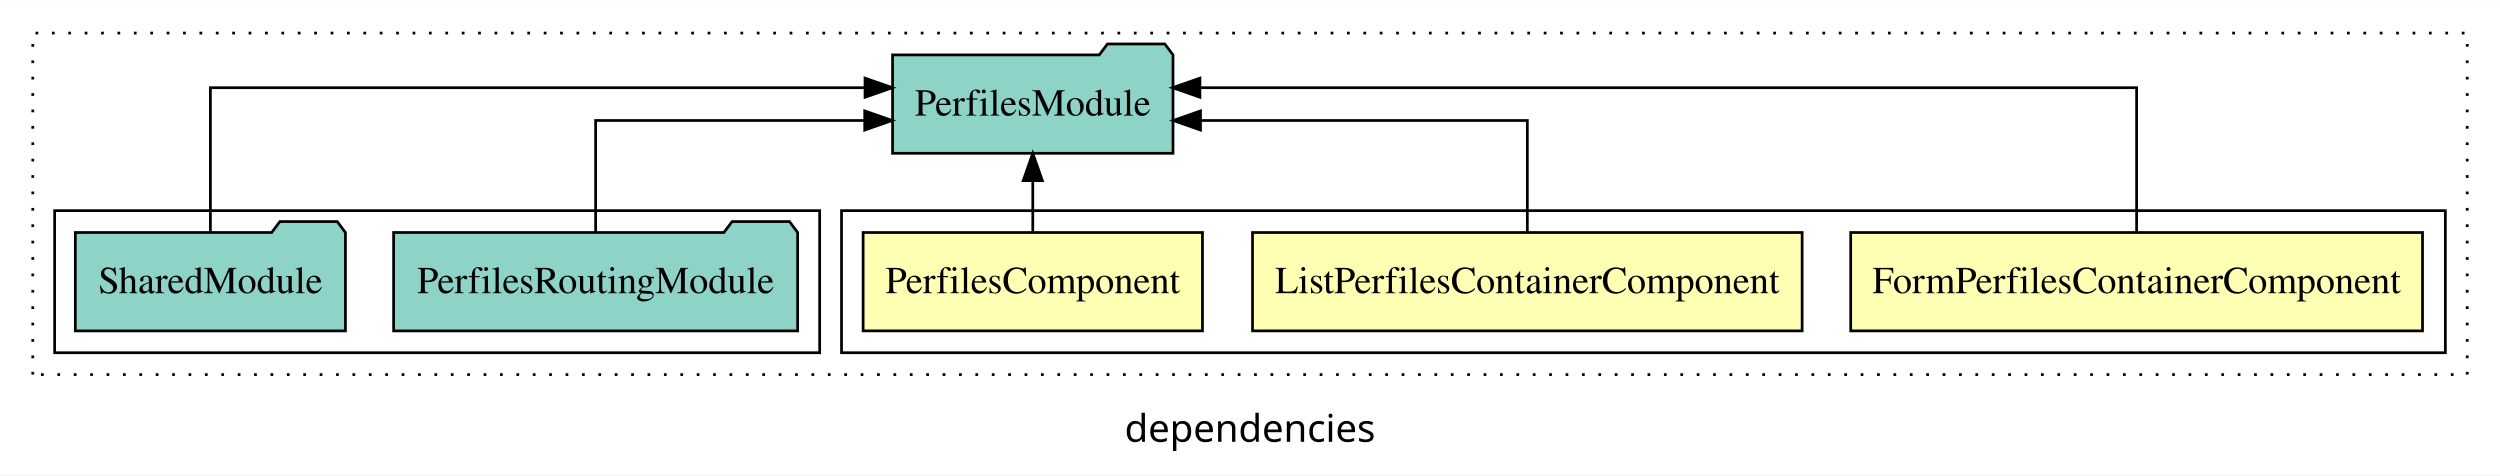
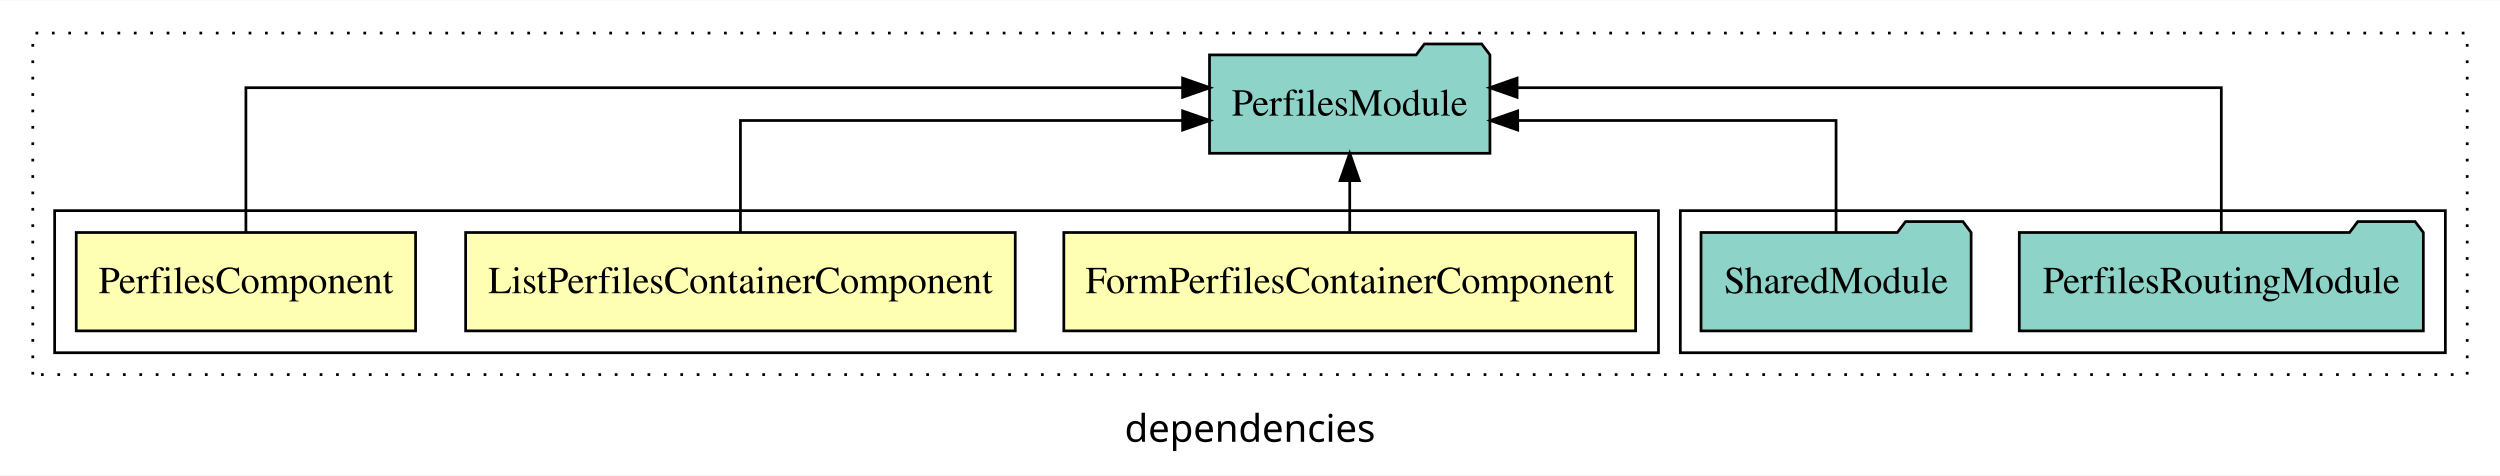
<svg xmlns="http://www.w3.org/2000/svg" width="915pt" height="174pt" viewBox="0.00 0.00 915.00 173.80">
  <g id="graph0" class="graph" transform="scale(1 1) rotate(0) translate(4 169.8)">
    <polygon fill="white" stroke="transparent" points="-4,4 -4,-169.8 911,-169.8 911,4 -4,4" />
    <text text-anchor="middle" x="453.5" y="-8.2" font-family="sans-serif" font-size="14.00">dependencies</text>
    <g id="clust1" class="cluster">
      <polygon fill="none" stroke="black" stroke-dasharray="1,5" points="8,-32.8 8,-157.8 899,-157.8 899,-32.8 8,-32.8" />
    </g>
+     <g id="clust6" class="cluster">
+       <polygon fill="none" stroke="black" points="611,-40.8 611,-92.8 891,-92.8 891,-40.8 611,-40.8" />
+     </g>
    <g id="clust2" class="cluster">
-       <polygon fill="none" stroke="black" points="304,-40.8 304,-92.8 891,-92.8 891,-40.8 304,-40.8" />
-     </g>
-     <g id="clust6" class="cluster">
-       <polygon fill="none" stroke="black" points="16,-40.8 16,-92.8 296,-92.8 296,-40.8 16,-40.8" />
+       <polygon fill="none" stroke="black" points="16,-40.8 16,-92.8 603,-92.8 603,-40.8 16,-40.8" />
    </g>
    <g id="node1" class="node">
-       <polygon fill="#ffffb3" stroke="black" points="882.64,-84.8 673.36,-84.8 673.36,-48.8 882.64,-48.8 882.64,-84.8" />
-       <text text-anchor="middle" x="778" y="-62.6" font-family="Times,serif" font-size="14.00">FormPerfilesContainerComponent</text>
+       <polygon fill="#ffffb3" stroke="black" points="594.64,-84.8 385.36,-84.8 385.36,-48.8 594.64,-48.8 594.64,-84.8" />
+       <text text-anchor="middle" x="490" y="-62.6" font-family="Times,serif" font-size="14.00">FormPerfilesContainerComponent</text>
    </g>
    <g id="node4" class="node">
-       <polygon fill="#8dd3c7" stroke="black" points="425.32,-149.8 422.32,-153.8 401.32,-153.8 398.32,-149.8 322.68,-149.8 322.68,-113.8 425.32,-113.8 425.32,-149.8" />
-       <text text-anchor="middle" x="374" y="-127.6" font-family="Times,serif" font-size="14.00">PerfilesModule</text>
+       <polygon fill="#8dd3c7" stroke="black" points="541.32,-149.8 538.32,-153.8 517.32,-153.8 514.32,-149.8 438.68,-149.8 438.68,-113.8 541.32,-113.8 541.32,-149.8" />
+       <text text-anchor="middle" x="490" y="-127.6" font-family="Times,serif" font-size="14.00">PerfilesModule</text>
    </g>
    <g id="edge1" class="edge">
-       <path fill="none" stroke="black" d="M778,-85.08C778,-106.12 778,-137.8 778,-137.8 778,-137.8 435.17,-137.8 435.17,-137.8" />
-       <polygon fill="black" stroke="black" points="435.17,-134.3 425.17,-137.8 435.17,-141.3 435.17,-134.3" />
+       <path fill="none" stroke="black" d="M490,-84.91C490,-84.91 490,-103.79 490,-103.79" />
+       <polygon fill="black" stroke="black" points="486.5,-103.79 490,-113.79 493.5,-103.79 486.5,-103.79" />
    </g>
    <g id="node2" class="node">
-       <polygon fill="#ffffb3" stroke="black" points="655.58,-84.8 454.42,-84.8 454.42,-48.8 655.58,-48.8 655.58,-84.8" />
-       <text text-anchor="middle" x="555" y="-62.6" font-family="Times,serif" font-size="14.00">ListPerfilesContainerComponent</text>
+       <polygon fill="#ffffb3" stroke="black" points="367.58,-84.8 166.42,-84.8 166.42,-48.8 367.58,-48.8 367.58,-84.8" />
+       <text text-anchor="middle" x="267" y="-62.6" font-family="Times,serif" font-size="14.00">ListPerfilesContainerComponent</text>
    </g>
    <g id="edge2" class="edge">
-       <path fill="none" stroke="black" d="M555,-84.82C555,-102.17 555,-125.8 555,-125.8 555,-125.8 435.38,-125.8 435.38,-125.8" />
-       <polygon fill="black" stroke="black" points="435.38,-122.3 425.38,-125.8 435.38,-129.3 435.38,-122.3" />
+       <path fill="none" stroke="black" d="M267,-84.82C267,-102.17 267,-125.8 267,-125.8 267,-125.8 428.84,-125.8 428.84,-125.8" />
+       <polygon fill="black" stroke="black" points="428.84,-129.3 438.84,-125.8 428.84,-122.3 428.84,-129.3" />
    </g>
    <g id="node3" class="node">
-       <polygon fill="#ffffb3" stroke="black" points="436.1,-84.8 311.9,-84.8 311.9,-48.8 436.1,-48.8 436.1,-84.8" />
-       <text text-anchor="middle" x="374" y="-62.6" font-family="Times,serif" font-size="14.00">PerfilesComponent</text>
+       <polygon fill="#ffffb3" stroke="black" points="148.1,-84.8 23.9,-84.8 23.9,-48.8 148.1,-48.8 148.1,-84.8" />
+       <text text-anchor="middle" x="86" y="-62.6" font-family="Times,serif" font-size="14.00">PerfilesComponent</text>
    </g>
    <g id="edge3" class="edge">
-       <path fill="none" stroke="black" d="M374,-84.91C374,-84.91 374,-103.79 374,-103.79" />
-       <polygon fill="black" stroke="black" points="370.5,-103.79 374,-113.79 377.5,-103.79 370.5,-103.79" />
+       <path fill="none" stroke="black" d="M86,-85.08C86,-106.12 86,-137.8 86,-137.8 86,-137.8 428.83,-137.8 428.83,-137.8" />
+       <polygon fill="black" stroke="black" points="428.83,-141.3 438.83,-137.8 428.83,-134.3 428.83,-141.3" />
    </g>
    <g id="node5" class="node">
-       <polygon fill="#8dd3c7" stroke="black" points="287.94,-84.8 284.94,-88.8 263.94,-88.8 260.94,-84.8 140.06,-84.8 140.06,-48.8 287.94,-48.8 287.94,-84.8" />
-       <text text-anchor="middle" x="214" y="-62.6" font-family="Times,serif" font-size="14.00">PerfilesRoutingModule</text>
+       <polygon fill="#8dd3c7" stroke="black" points="882.94,-84.8 879.94,-88.8 858.94,-88.8 855.94,-84.8 735.06,-84.8 735.06,-48.8 882.94,-48.8 882.94,-84.8" />
+       <text text-anchor="middle" x="809" y="-62.6" font-family="Times,serif" font-size="14.00">PerfilesRoutingModule</text>
    </g>
    <g id="edge4" class="edge">
-       <path fill="none" stroke="black" d="M214,-84.82C214,-102.17 214,-125.8 214,-125.8 214,-125.8 312.49,-125.8 312.49,-125.8" />
-       <polygon fill="black" stroke="black" points="312.49,-129.3 322.49,-125.8 312.49,-122.3 312.49,-129.3" />
+       <path fill="none" stroke="black" d="M809,-85.08C809,-106.12 809,-137.8 809,-137.8 809,-137.8 551.25,-137.8 551.25,-137.8" />
+       <polygon fill="black" stroke="black" points="551.25,-134.3 541.25,-137.8 551.25,-141.3 551.25,-134.3" />
    </g>
    <g id="node6" class="node">
-       <polygon fill="#8dd3c7" stroke="black" points="122.43,-84.8 119.43,-88.8 98.43,-88.8 95.43,-84.8 23.57,-84.8 23.57,-48.8 122.43,-48.8 122.43,-84.8" />
-       <text text-anchor="middle" x="73" y="-62.6" font-family="Times,serif" font-size="14.00">SharedModule</text>
+       <polygon fill="#8dd3c7" stroke="black" points="717.43,-84.8 714.43,-88.8 693.43,-88.8 690.43,-84.8 618.57,-84.8 618.57,-48.8 717.43,-48.8 717.43,-84.8" />
+       <text text-anchor="middle" x="668" y="-62.6" font-family="Times,serif" font-size="14.00">SharedModule</text>
    </g>
    <g id="edge5" class="edge">
-       <path fill="none" stroke="black" d="M73,-85.08C73,-106.12 73,-137.8 73,-137.8 73,-137.8 312.6,-137.8 312.6,-137.8" />
-       <polygon fill="black" stroke="black" points="312.6,-141.3 322.6,-137.8 312.6,-134.3 312.6,-141.3" />
+       <path fill="none" stroke="black" d="M668,-84.82C668,-102.17 668,-125.8 668,-125.8 668,-125.8 551.48,-125.8 551.48,-125.8" />
+       <polygon fill="black" stroke="black" points="551.49,-122.3 541.48,-125.8 551.48,-129.3 551.49,-122.3" />
    </g>
  </g>
</svg>
